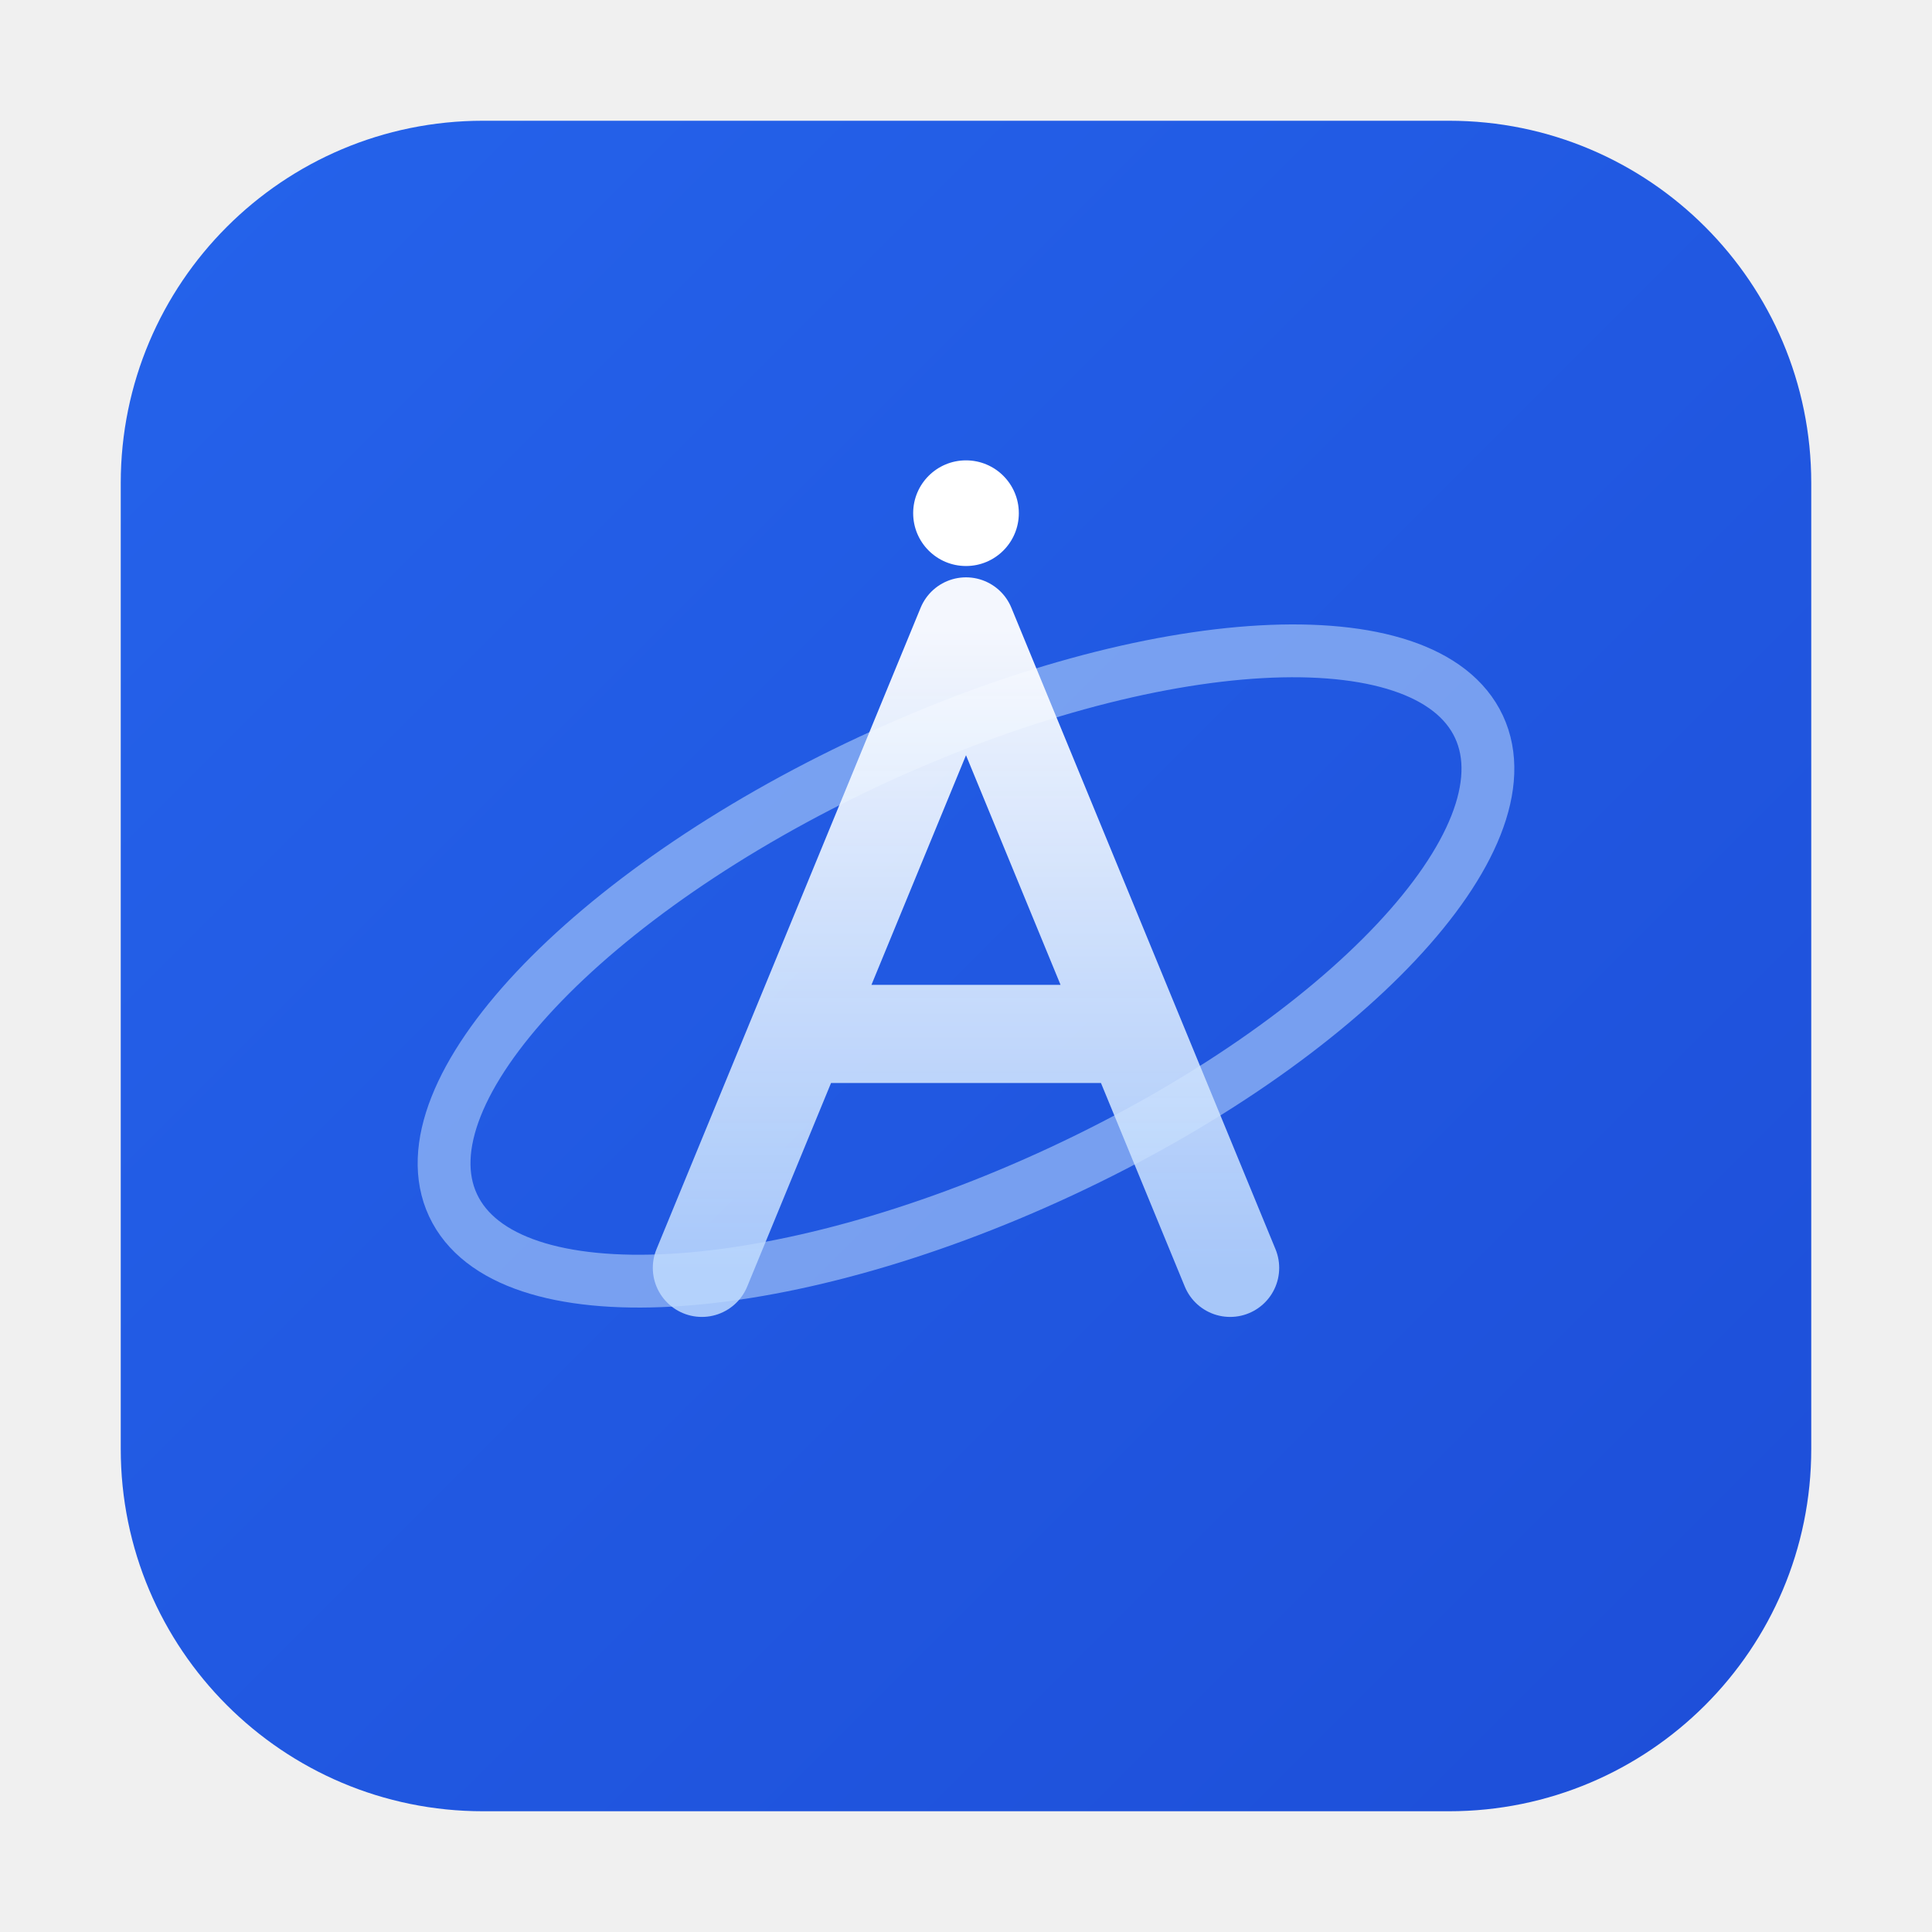
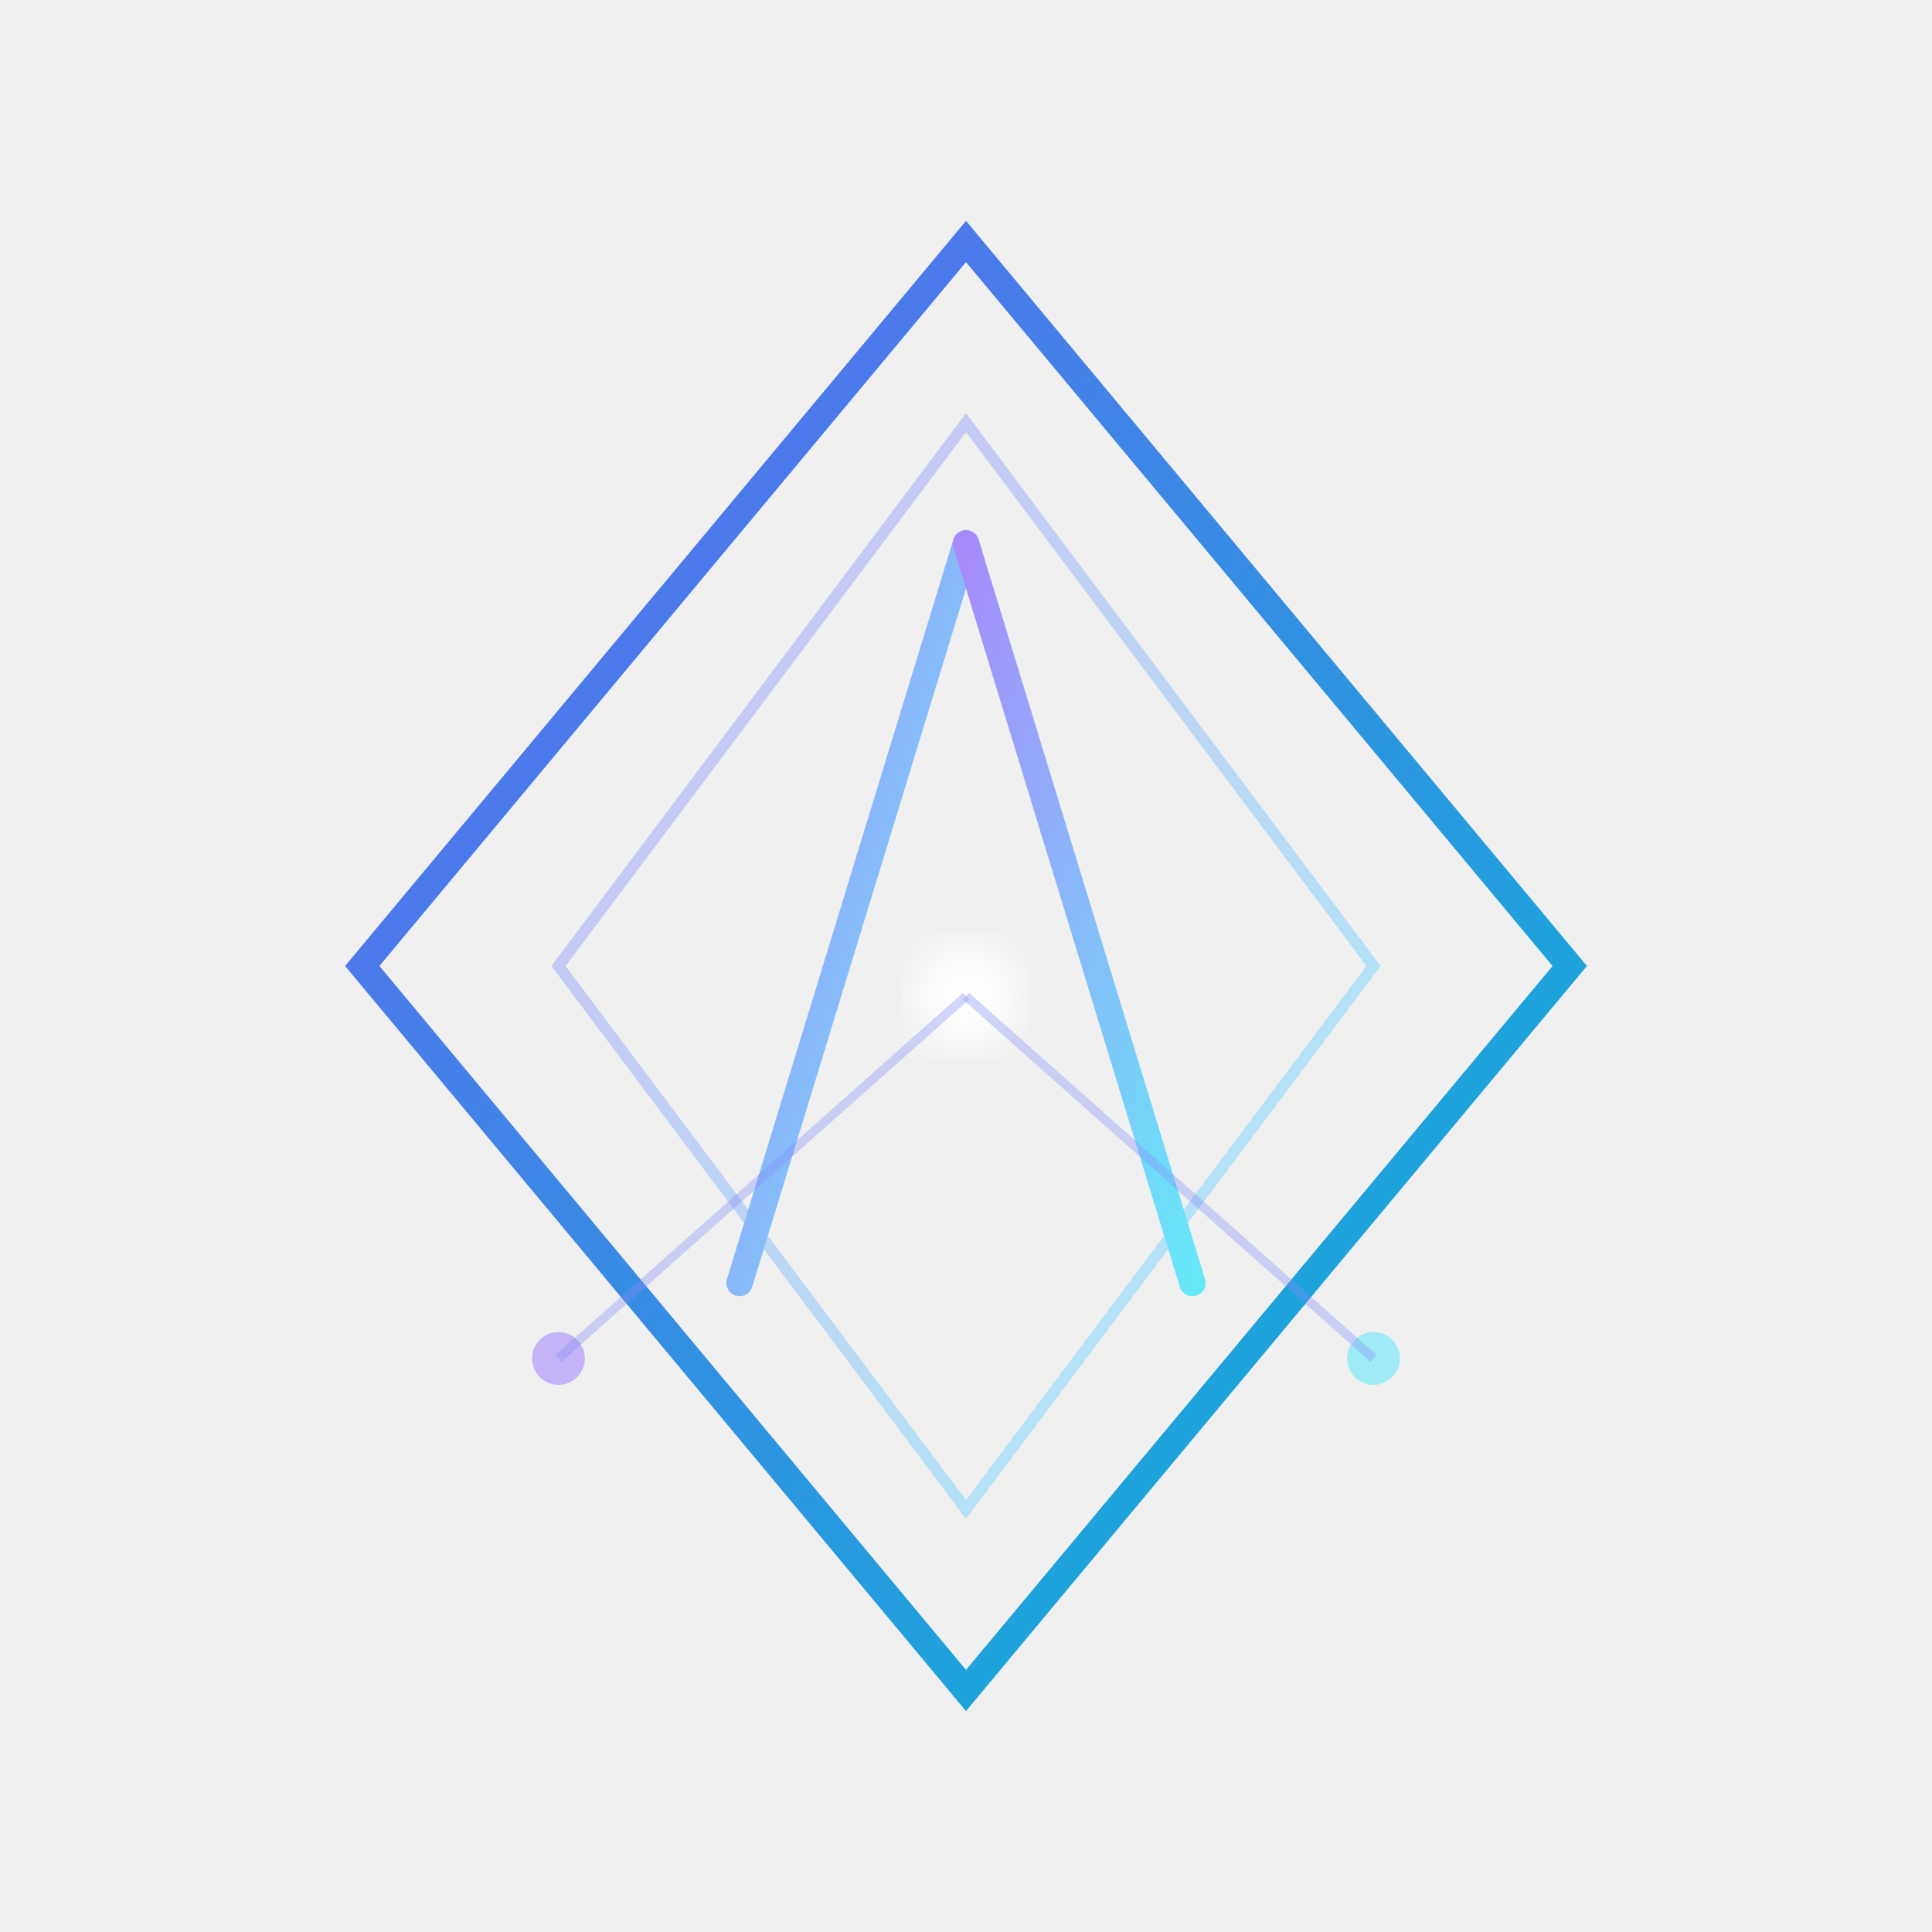
- <svg xmlns="http://www.w3.org/2000/svg" width="512" height="512" viewBox="0 0 512 512">
+ <svg xmlns="http://www.w3.org/2000/svg" viewBox="0 0 256 256" width="256" height="256">
  <defs>
-     <linearGradient id="bg" x1="0" y1="0" x2="1" y2="1">
-       <stop offset="0%" stop-color="#2563EB" />
-       <stop offset="100%" stop-color="#1D4ED8" />
+     <linearGradient id="aGrad" x1="0%" y1="0%" x2="100%" y2="100%">
+       <stop offset="0%" stop-color="#6366f1" />
+       <stop offset="100%" stop-color="#06b6d4" />
    </linearGradient>
-     <linearGradient id="glow" x1="0" y1="0" x2="0" y2="1">
-       <stop offset="0%" stop-color="#FFFFFF" stop-opacity="0.95" />
-       <stop offset="100%" stop-color="#BFDBFE" stop-opacity="0.85" />
+     <linearGradient id="aGradLight" x1="0%" y1="0%" x2="100%" y2="100%">
+       <stop offset="0%" stop-color="#a78bfa" />
+       <stop offset="100%" stop-color="#67e8f9" />
    </linearGradient>
+     <filter id="glowIcon">
+       <feGaussianBlur stdDeviation="2.5" />
+     </filter>
  </defs>
-   <rect x="32" y="32" width="448" height="448" rx="96" fill="url(#bg)" />
-   <g transform="translate(256 256)">
-     <ellipse cx="0" cy="0" rx="150" ry="60" fill="none" stroke="#BFDBFE" stroke-width="14" opacity="0.55" transform="rotate(-25)" />
-     <path d="M -70 80 L 0 -90 L 70 80 M -38 18 L 38 18" fill="none" stroke="url(#glow)" stroke-width="26" stroke-linecap="round" stroke-linejoin="round" />
-     <circle cx="0" cy="-120" r="14" fill="#FFFFFF" />
-   </g>
+   <polygon points="128,32 208,128 128,224 48,128" fill="none" stroke="url(#aGrad)" stroke-width="3.5" />
+   <polygon points="128,56 182,128 128,200 74,128" fill="none" stroke="url(#aGradLight)" stroke-width="1.5" opacity="0.5" />
+   <line x1="98" y1="170" x2="128" y2="72" stroke="url(#aGradLight)" stroke-width="3.5" stroke-linecap="round" />
+   <line x1="158" y1="170" x2="128" y2="72" stroke="url(#aGradLight)" stroke-width="3.5" stroke-linecap="round" />
+   <circle cx="128" cy="132" r="7" fill="#ffffff" opacity="0.9" filter="url(#glowIcon)" />
+   <circle cx="74" cy="180" r="3.5" fill="#a78bfa" opacity="0.6" />
+   <circle cx="182" cy="180" r="3.5" fill="#67e8f9" opacity="0.6" />
+   <line x1="74" y1="180" x2="128" y2="132" stroke="#818cf8" stroke-width="1.2" opacity="0.35" />
+   <line x1="182" y1="180" x2="128" y2="132" stroke="#818cf8" stroke-width="1.2" opacity="0.35" />
</svg>
